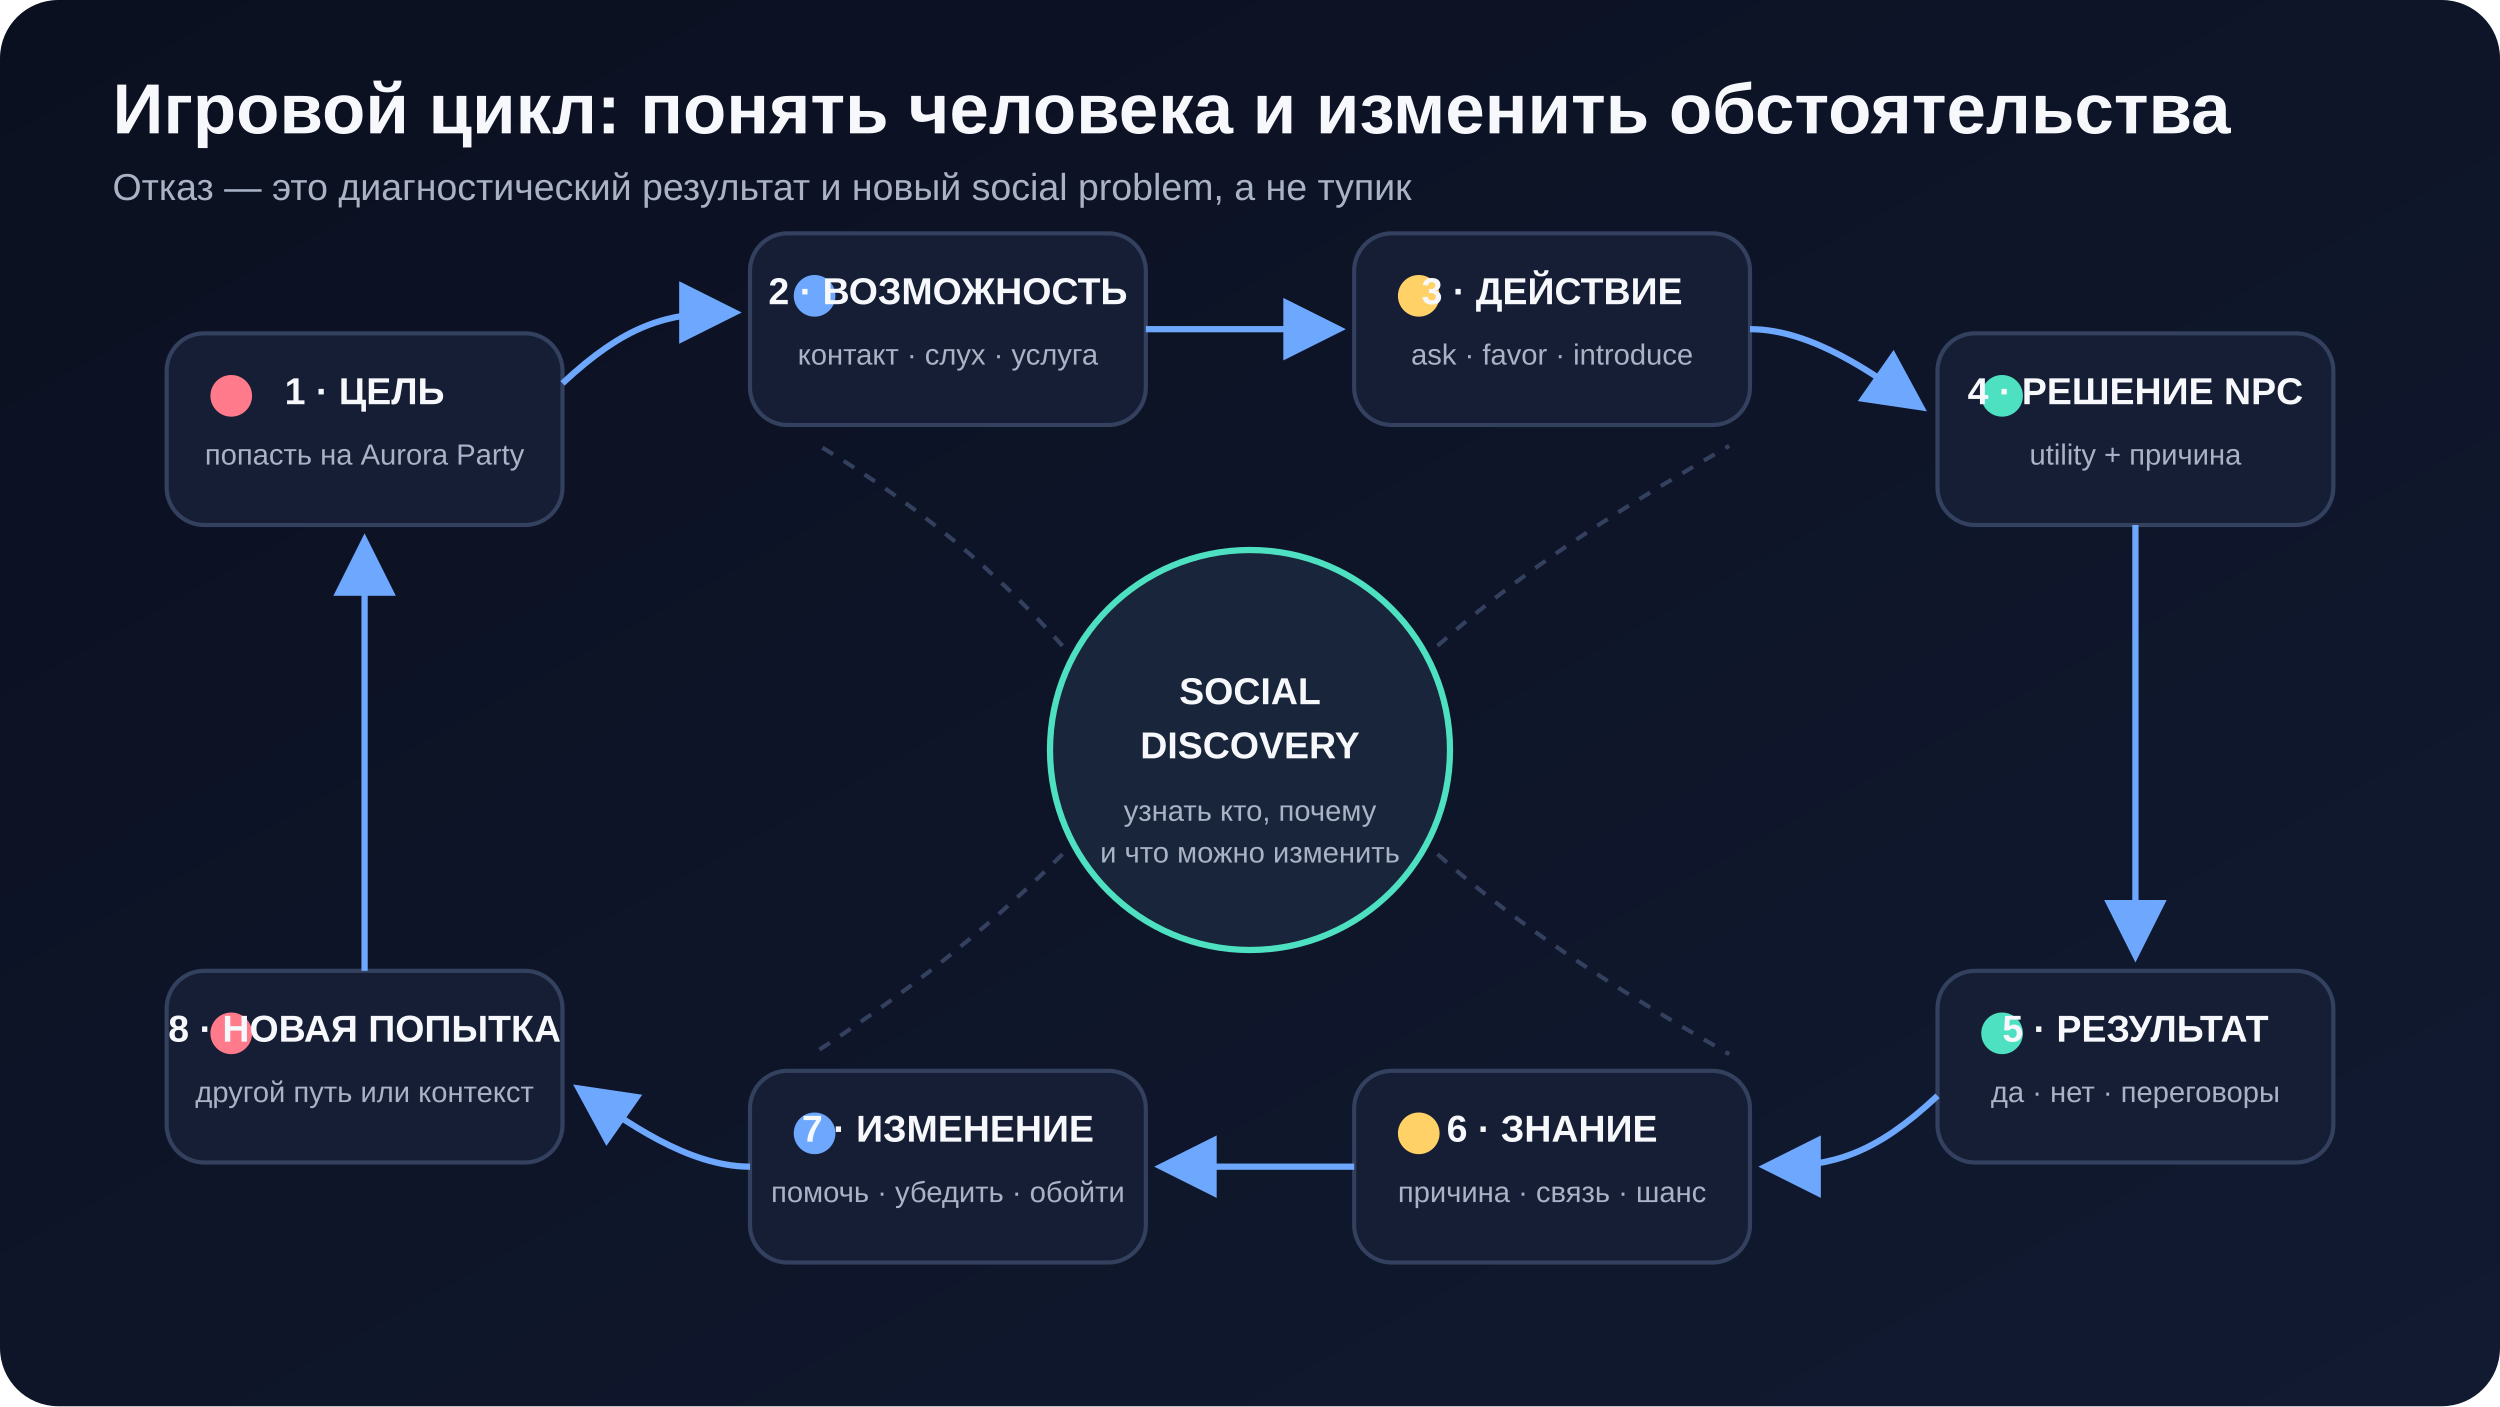
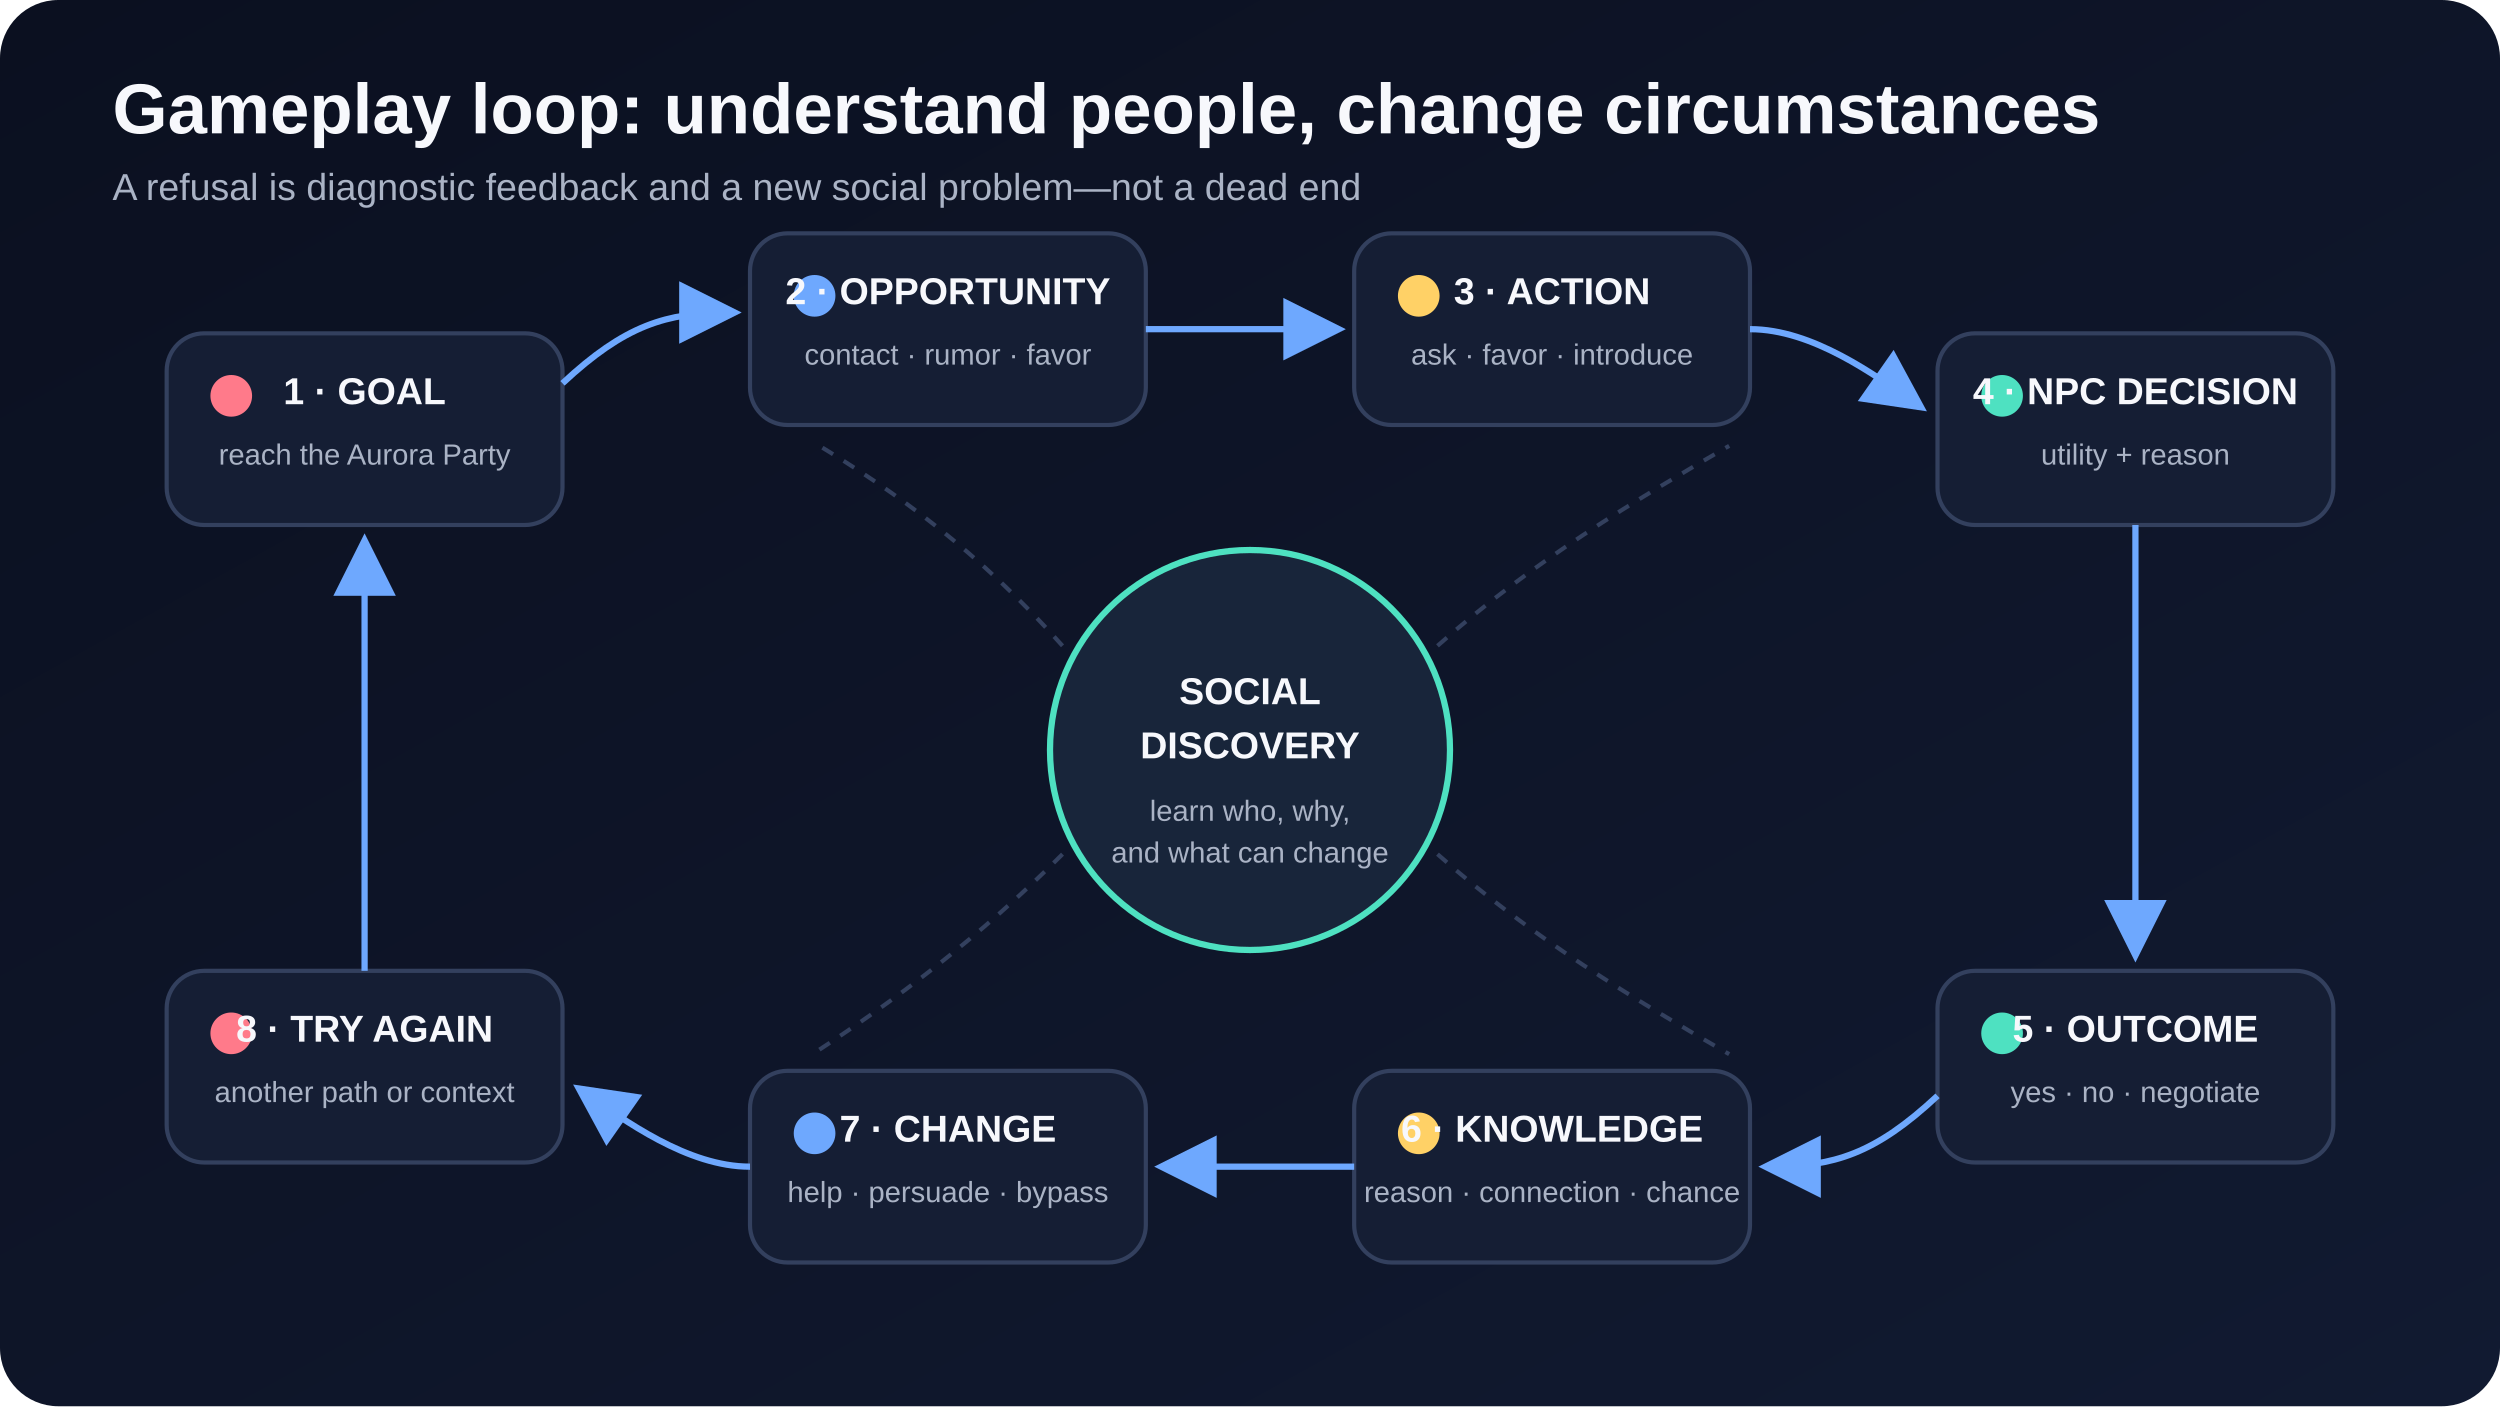
<svg xmlns="http://www.w3.org/2000/svg" width="1200" height="675" viewBox="0 0 1200 675" role="img" aria-labelledby="title desc">
  <defs>
    <linearGradient id="bg" x1="0" y1="0" x2="1" y2="1">
      <stop stop-color="#0b1020" />
      <stop offset="1" stop-color="#111a31" />
    </linearGradient>
    <marker id="arrow" markerWidth="10" markerHeight="10" refX="8" refY="5" orient="auto">
      <path d="M0 0L10 5L0 10Z" fill="#6ea8fe" />
    </marker>
    <style>
      .title{font:700 34px 'Segoe UI',Arial,sans-serif;fill:#f7f8fc}
      .subtitle{font:400 18px 'Segoe UI',Arial,sans-serif;fill:#aab3c5}
      .card{fill:#151e34;stroke:#33405e;stroke-width:2}
      .step{font:700 18px 'Segoe UI',Arial,sans-serif;fill:#f7f8fc;text-anchor:middle}
      .meta{font:400 14px 'Segoe UI',Arial,sans-serif;fill:#aab3c5;text-anchor:middle}
      .edge{stroke:#6ea8fe;stroke-width:3;fill:none;marker-end:url(#arrow)}
    </style>
  </defs>
  <rect width="1200" height="675" rx="28" fill="url(#bg)" />
-   <text x="54" y="64" class="title">Игровой цикл: понять человека и изменить обстоятельства</text>
-   <text x="54" y="96" class="subtitle">Отказ — это диагностический результат и новый social problem, а не тупик</text>
+   <text x="54" y="64" class="title">Gameplay loop: understand people, change circumstances</text>
+   <text x="54" y="96" class="subtitle">A refusal is diagnostic feedback and a new social problem—not a dead end</text>
  <circle cx="600" cy="360" r="96" fill="#18253a" stroke="#4ee1c1" stroke-width="3" />
  <text x="600" y="338" class="step">SOCIAL</text>
  <text x="600" y="364" class="step">DISCOVERY</text>
-   <text x="600" y="394" class="meta">узнать кто, почему</text>
-   <text x="600" y="414" class="meta">и что можно изменить</text>
+   <text x="600" y="394" class="meta">learn who, why,</text>
+   <text x="600" y="414" class="meta">and what can change</text>
  <rect x="80" y="160" width="190" height="92" rx="18" class="card" />
  <circle cx="111" cy="190" r="10" fill="#ff7a8a" />
-   <text x="175" y="194" class="step">1 · ЦЕЛЬ</text>
-   <text x="175" y="223" class="meta">попасть на Aurora Party</text>
+   <text x="175" y="194" class="step">1 · GOAL</text>
+   <text x="175" y="223" class="meta">reach the Aurora Party</text>
  <rect x="360" y="112" width="190" height="92" rx="18" class="card" />
  <circle cx="391" cy="142" r="10" fill="#6ea8fe" />
-   <text x="455" y="146" class="step">2 · ВОЗМОЖНОСТЬ</text>
-   <text x="455" y="175" class="meta">контакт · слух · услуга</text>
+   <text x="455" y="146" class="step">2 · OPPORTUNITY</text>
+   <text x="455" y="175" class="meta">contact · rumor · favor</text>
  <rect x="650" y="112" width="190" height="92" rx="18" class="card" />
  <circle cx="681" cy="142" r="10" fill="#ffd166" />
-   <text x="745" y="146" class="step">3 · ДЕЙСТВИЕ</text>
+   <text x="745" y="146" class="step">3 · ACTION</text>
  <text x="745" y="175" class="meta">ask · favor · introduce</text>
  <rect x="930" y="160" width="190" height="92" rx="18" class="card" />
  <circle cx="961" cy="190" r="10" fill="#4ee1c1" />
-   <text x="1025" y="194" class="step">4 · РЕШЕНИЕ NPC</text>
-   <text x="1025" y="223" class="meta">utility + причина</text>
+   <text x="1025" y="194" class="step">4 · NPC DECISION</text>
+   <text x="1025" y="223" class="meta">utility + reason</text>
  <rect x="930" y="466" width="190" height="92" rx="18" class="card" />
  <circle cx="961" cy="496" r="10" fill="#4ee1c1" />
-   <text x="1025" y="500" class="step">5 · РЕЗУЛЬТАТ</text>
-   <text x="1025" y="529" class="meta">да · нет · переговоры</text>
+   <text x="1025" y="500" class="step">5 · OUTCOME</text>
+   <text x="1025" y="529" class="meta">yes · no · negotiate</text>
  <rect x="650" y="514" width="190" height="92" rx="18" class="card" />
  <circle cx="681" cy="544" r="10" fill="#ffd166" />
-   <text x="745" y="548" class="step">6 · ЗНАНИЕ</text>
-   <text x="745" y="577" class="meta">причина · связь · шанс</text>
+   <text x="745" y="548" class="step">6 · KNOWLEDGE</text>
+   <text x="745" y="577" class="meta">reason · connection · chance</text>
  <rect x="360" y="514" width="190" height="92" rx="18" class="card" />
  <circle cx="391" cy="544" r="10" fill="#6ea8fe" />
-   <text x="455" y="548" class="step">7 · ИЗМЕНЕНИЕ</text>
-   <text x="455" y="577" class="meta">помочь · убедить · обойти</text>
+   <text x="455" y="548" class="step">7 · CHANGE</text>
+   <text x="455" y="577" class="meta">help · persuade · bypass</text>
  <rect x="80" y="466" width="190" height="92" rx="18" class="card" />
  <circle cx="111" cy="496" r="10" fill="#ff7a8a" />
-   <text x="175" y="500" class="step">8 · НОВАЯ ПОПЫТКА</text>
-   <text x="175" y="529" class="meta">другой путь или контекст</text>
+   <text x="175" y="500" class="step">8 · TRY AGAIN</text>
+   <text x="175" y="529" class="meta">another path or context</text>
  <path d="M270 184C300 156 320 150 350 150" class="edge" />
  <path d="M550 158H640" class="edge" />
  <path d="M840 158C870 158 900 180 920 194" class="edge" />
  <path d="M1025 252V456" class="edge" />
  <path d="M930 526C900 554 880 560 850 560" class="edge" />
  <path d="M650 560H560" class="edge" />
  <path d="M360 560C330 560 300 538 280 524" class="edge" />
  <path d="M175 466V262" class="edge" />
  <path d="M510 310C470 265 430 236 390 212" stroke="#33405e" stroke-width="2" stroke-dasharray="6 6" fill="none" />
  <path d="M690 310C735 270 785 240 830 214" stroke="#33405e" stroke-width="2" stroke-dasharray="6 6" fill="none" />
  <path d="M690 410C735 450 785 480 830 506" stroke="#33405e" stroke-width="2" stroke-dasharray="6 6" fill="none" />
  <path d="M510 410C470 450 430 480 390 506" stroke="#33405e" stroke-width="2" stroke-dasharray="6 6" fill="none" />
</svg>
